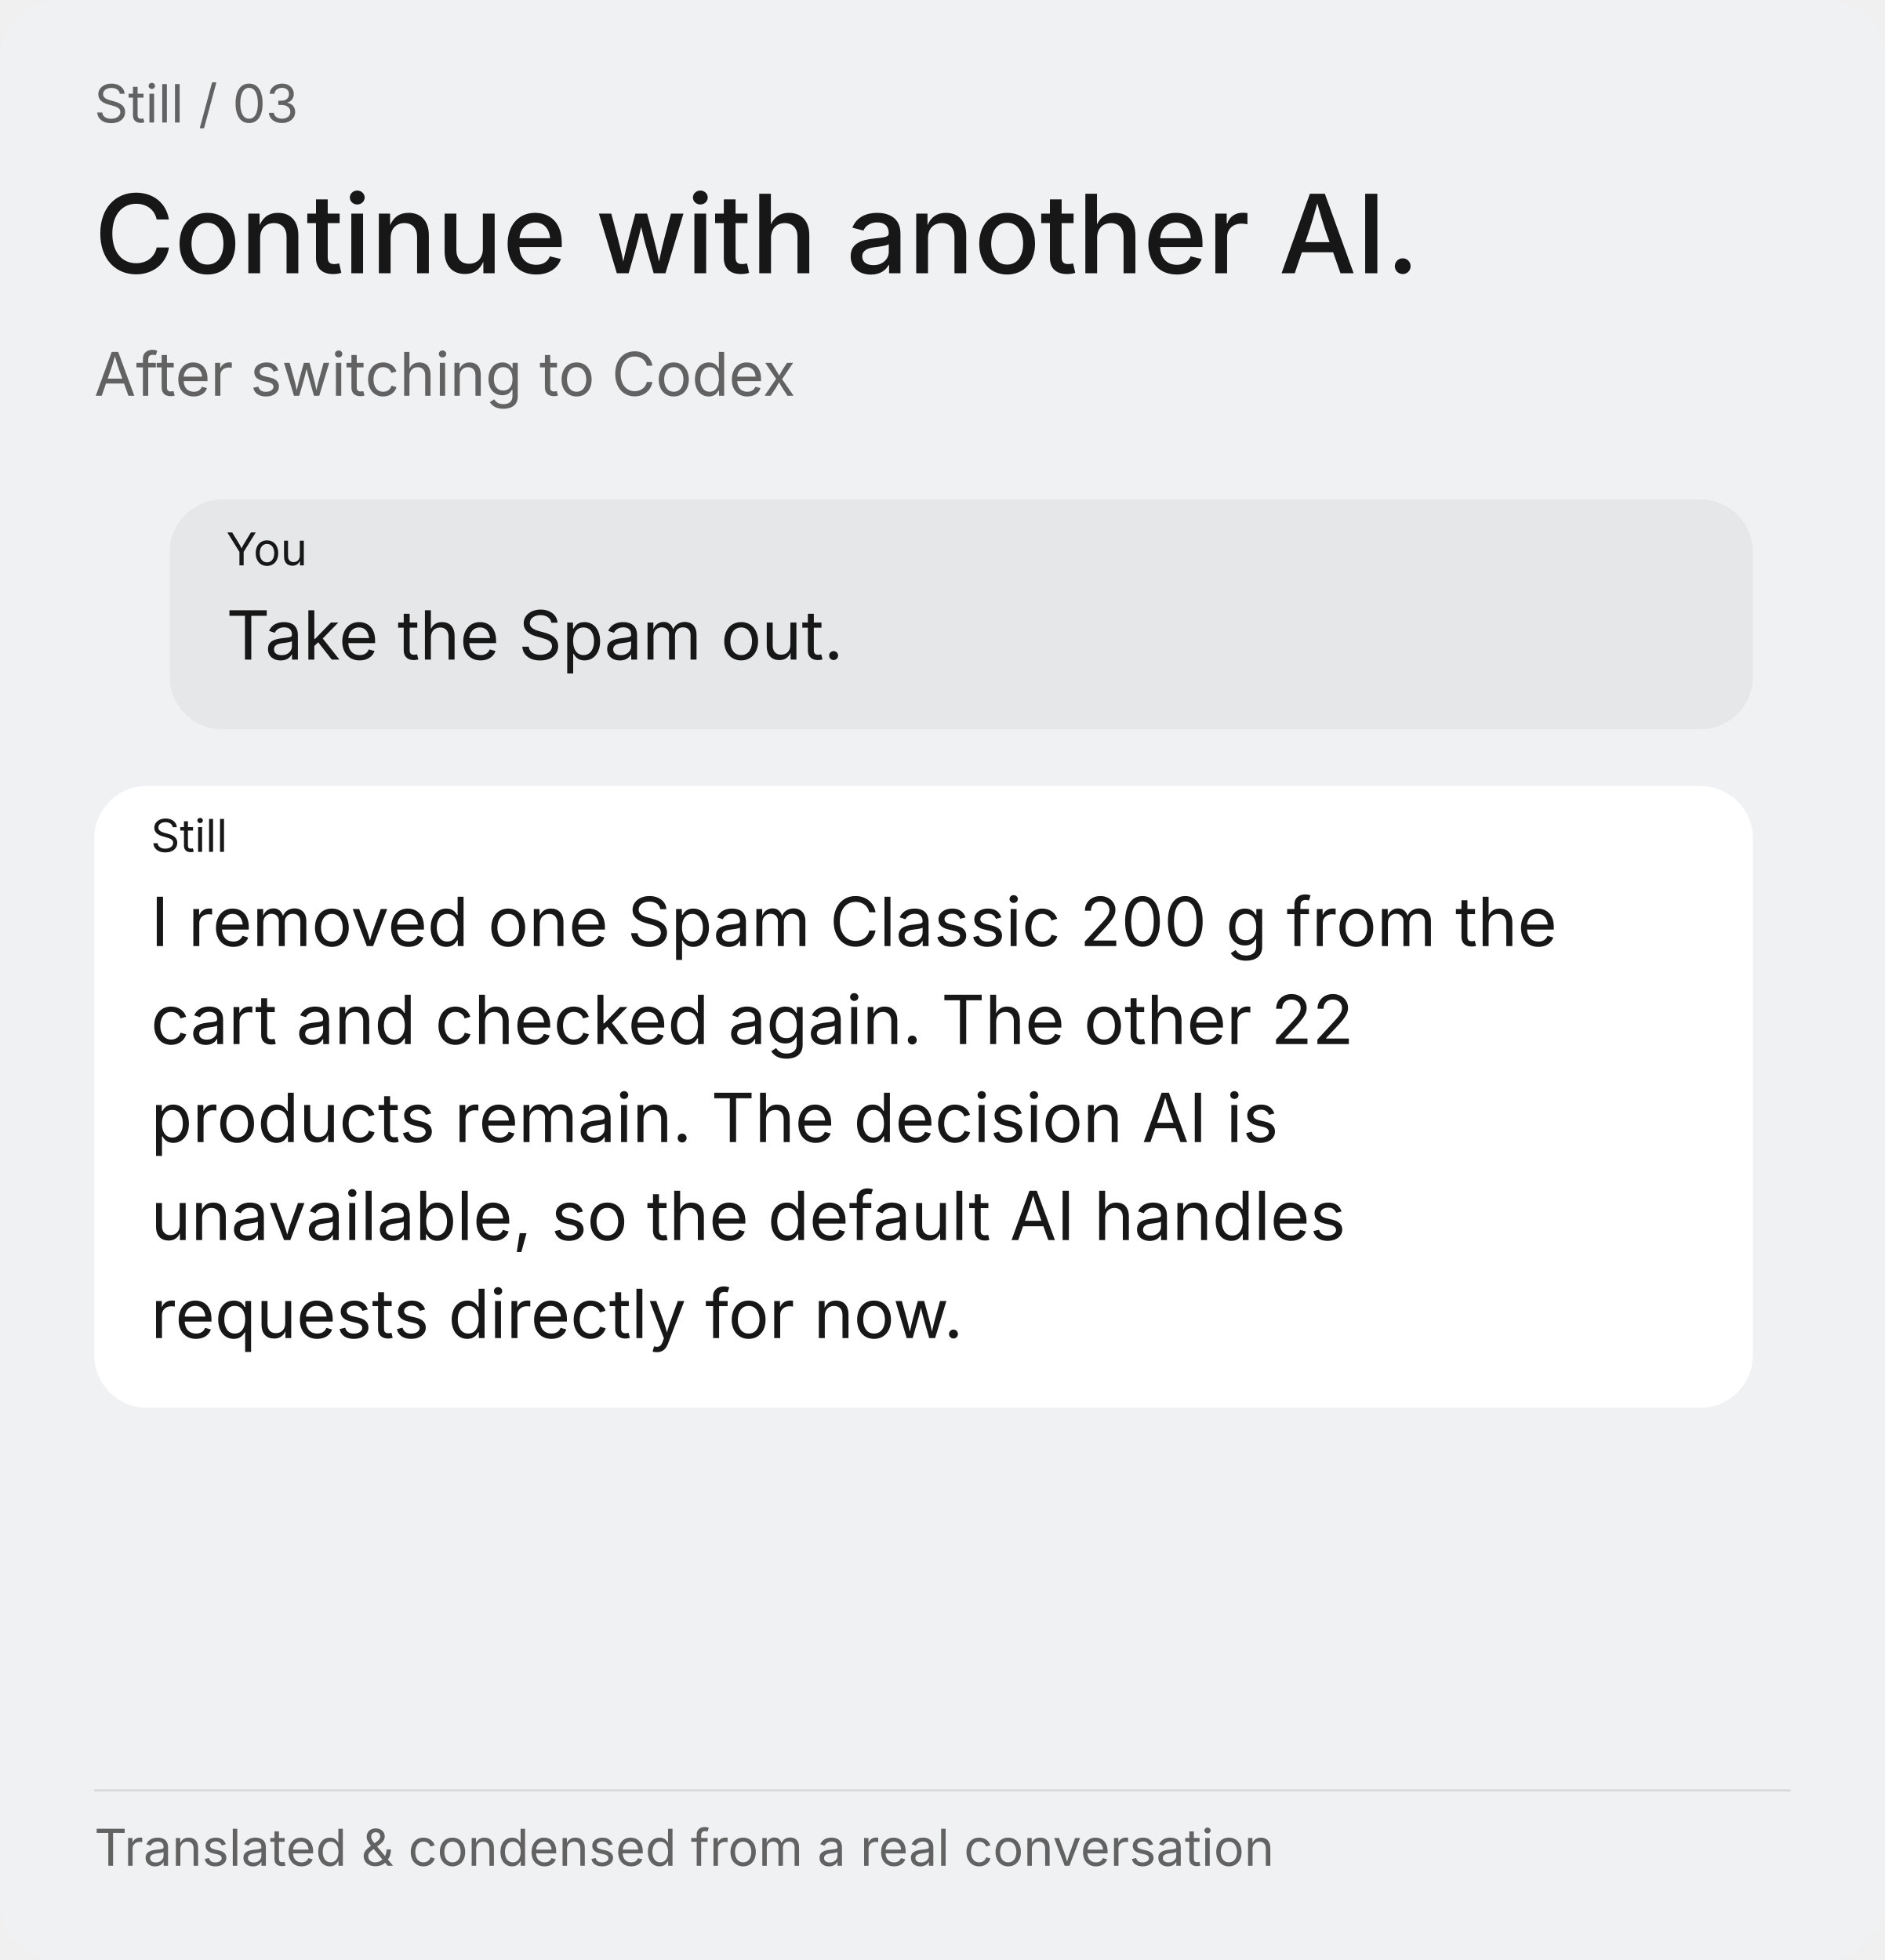
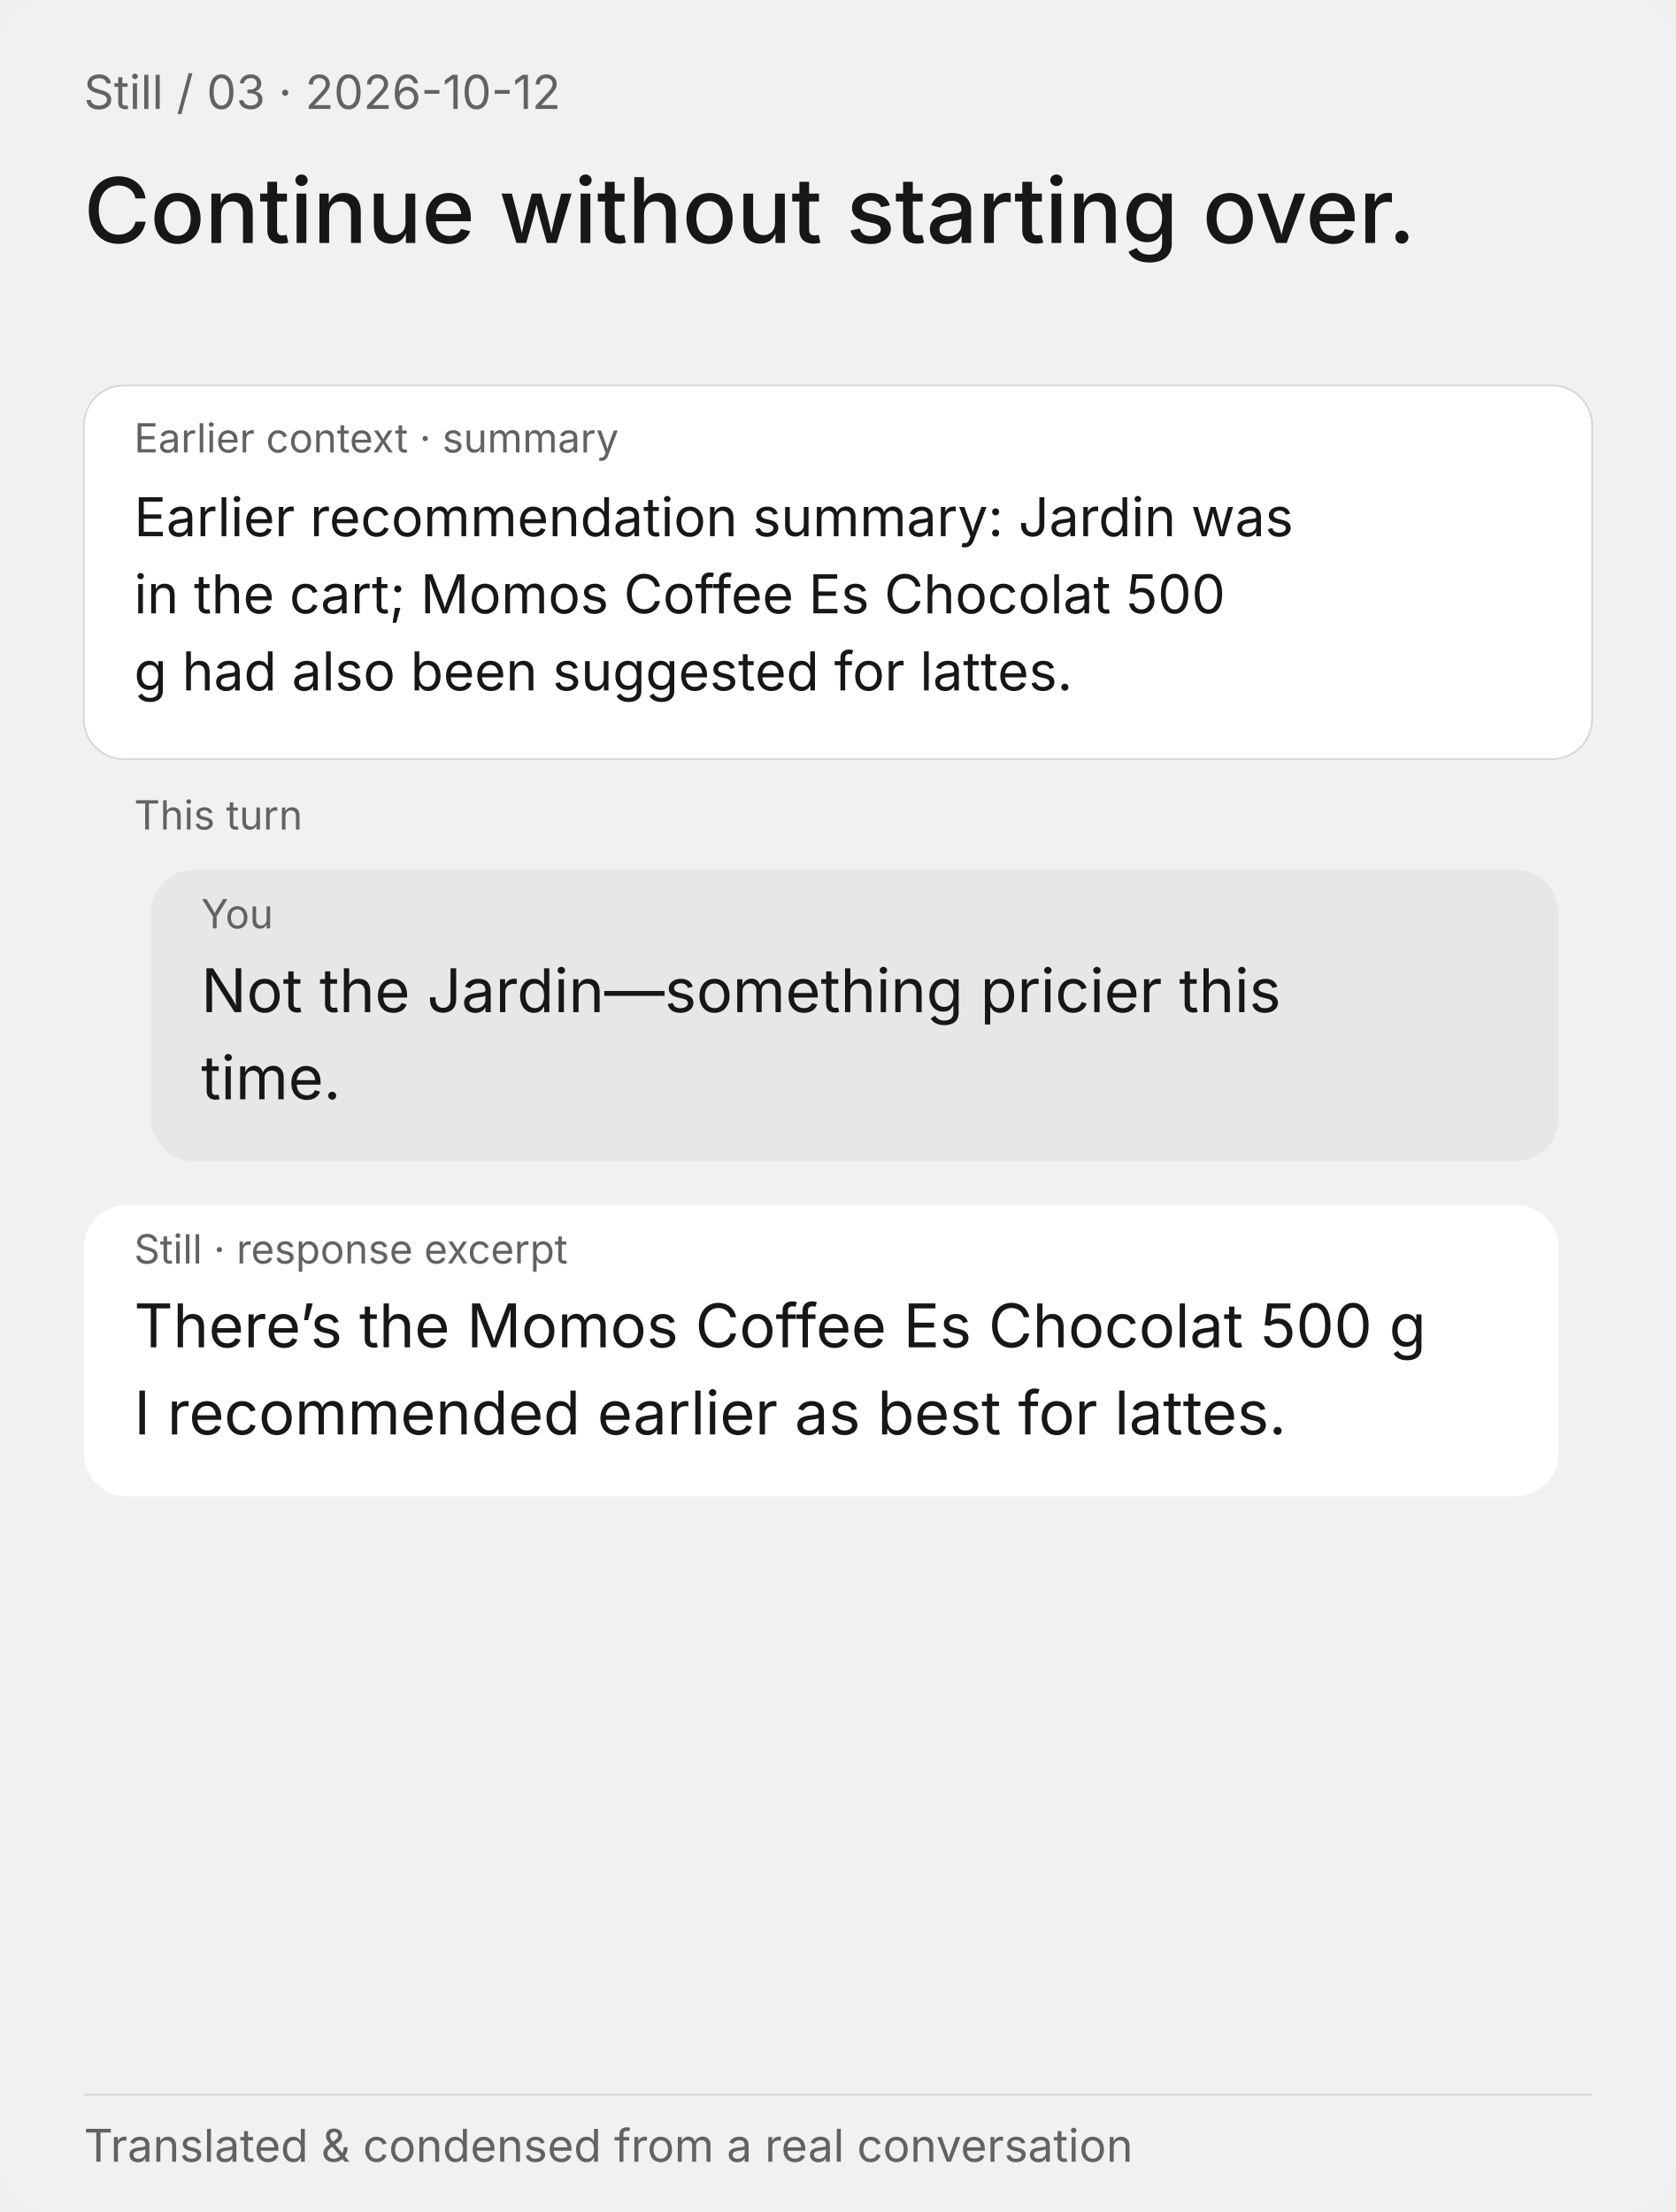
- <svg xmlns="http://www.w3.org/2000/svg" width="1000" height="1040" viewBox="0 0 1000 1040" xml:lang="en">
-   <rect width="1000" height="1040" rx="32" fill="#f0f1f3" />
+ <svg xmlns="http://www.w3.org/2000/svg" width="1000" height="1320" viewBox="0 0 1000 1320" xml:lang="en">
+   <rect width="1000" height="1320" rx="32" fill="#f0f1f3" />
  <g font-family="system-ui, -apple-system, sans-serif">
-     <text x="50" y="65" font-size="28" fill="#626262">Still / 03</text>
-     <text x="50" y="145" font-size="58" font-weight="550" fill="#171717">Continue with another AI.</text>
-     <text x="50" y="210" font-size="32" fill="#626262">After switching to Codex</text>
-     <rect x="90" y="265" width="840" height="122" rx="28" fill="#e5e7e9" />
-     <text x="120" y="300" font-size="24" fill="#171717">You</text>
-     <text x="120" y="350" font-size="36" fill="#171717">Take the Spam out.</text>
-     <rect x="50" y="417" width="880" height="330" rx="28" fill="#ffffff" />
-     <text x="80" y="452" font-size="24" fill="#171717">Still</text>
-     <text x="80" y="502" font-size="36" fill="#171717">I removed one Spam Classic 200 g from the</text>
-     <text x="80" y="554" font-size="36" fill="#171717">cart and checked again. The other 22</text>
-     <text x="80" y="606" font-size="36" fill="#171717">products remain. The decision AI is</text>
-     <text x="80" y="658" font-size="36" fill="#171717">unavailable, so the default AI handles</text>
-     <text x="80" y="710" font-size="36" fill="#171717">requests directly for now.</text>
-     <path d="M50 950H950" stroke="#d5d5d5" />
-     <text x="50" y="990" font-size="27" fill="#626262">Translated &amp; condensed from a real conversation</text>
+     <text x="50" y="65" font-size="28" fill="#626262">Still / 03 · 2026-10-12</text>
+     <text x="50" y="145" font-size="54" font-weight="550" fill="#171717">Continue without starting over.</text>
+     <rect x="50" y="230" width="900" height="223" rx="24" fill="#ffffff" stroke="#d5d5d5" />
+     <text x="80" y="270" font-size="24" fill="#626262">Earlier context · summary</text>
+     <text x="80" y="320" font-size="32" fill="#171717">Earlier recommendation summary: Jardin was</text>
+     <text x="80" y="366" font-size="32" fill="#171717">in the cart; Momos Coffee Es Chocolat 500</text>
+     <text x="80" y="412" font-size="32" fill="#171717">g had also been suggested for lattes.</text>
+     <text x="80" y="495" font-size="24" fill="#626262">This turn</text>
+     <rect x="90" y="519" width="840" height="174" rx="26" fill="#e5e7e9" />
+     <text x="120" y="554" font-size="24" fill="#626262">You</text>
+     <text x="120" y="604" font-size="36" fill="#171717">Not the Jardin—something pricier this</text>
+     <text x="120" y="656" font-size="36" fill="#171717">time.</text>
+     <rect x="50" y="719" width="880" height="174" rx="26" fill="#ffffff" />
+     <text x="80" y="754" font-size="24" fill="#626262">Still · response excerpt</text>
+     <text x="80" y="804" font-size="36" fill="#171717">There’s the Momos Coffee Es Chocolat 500 g</text>
+     <text x="80" y="856" font-size="36" fill="#171717">I recommended earlier as best for lattes.</text>
+     <path d="M50 1250H950" stroke="#d5d5d5" />
+     <text x="50" y="1290" font-size="27" fill="#626262">Translated &amp; condensed from a real conversation</text>
  </g>
</svg>
